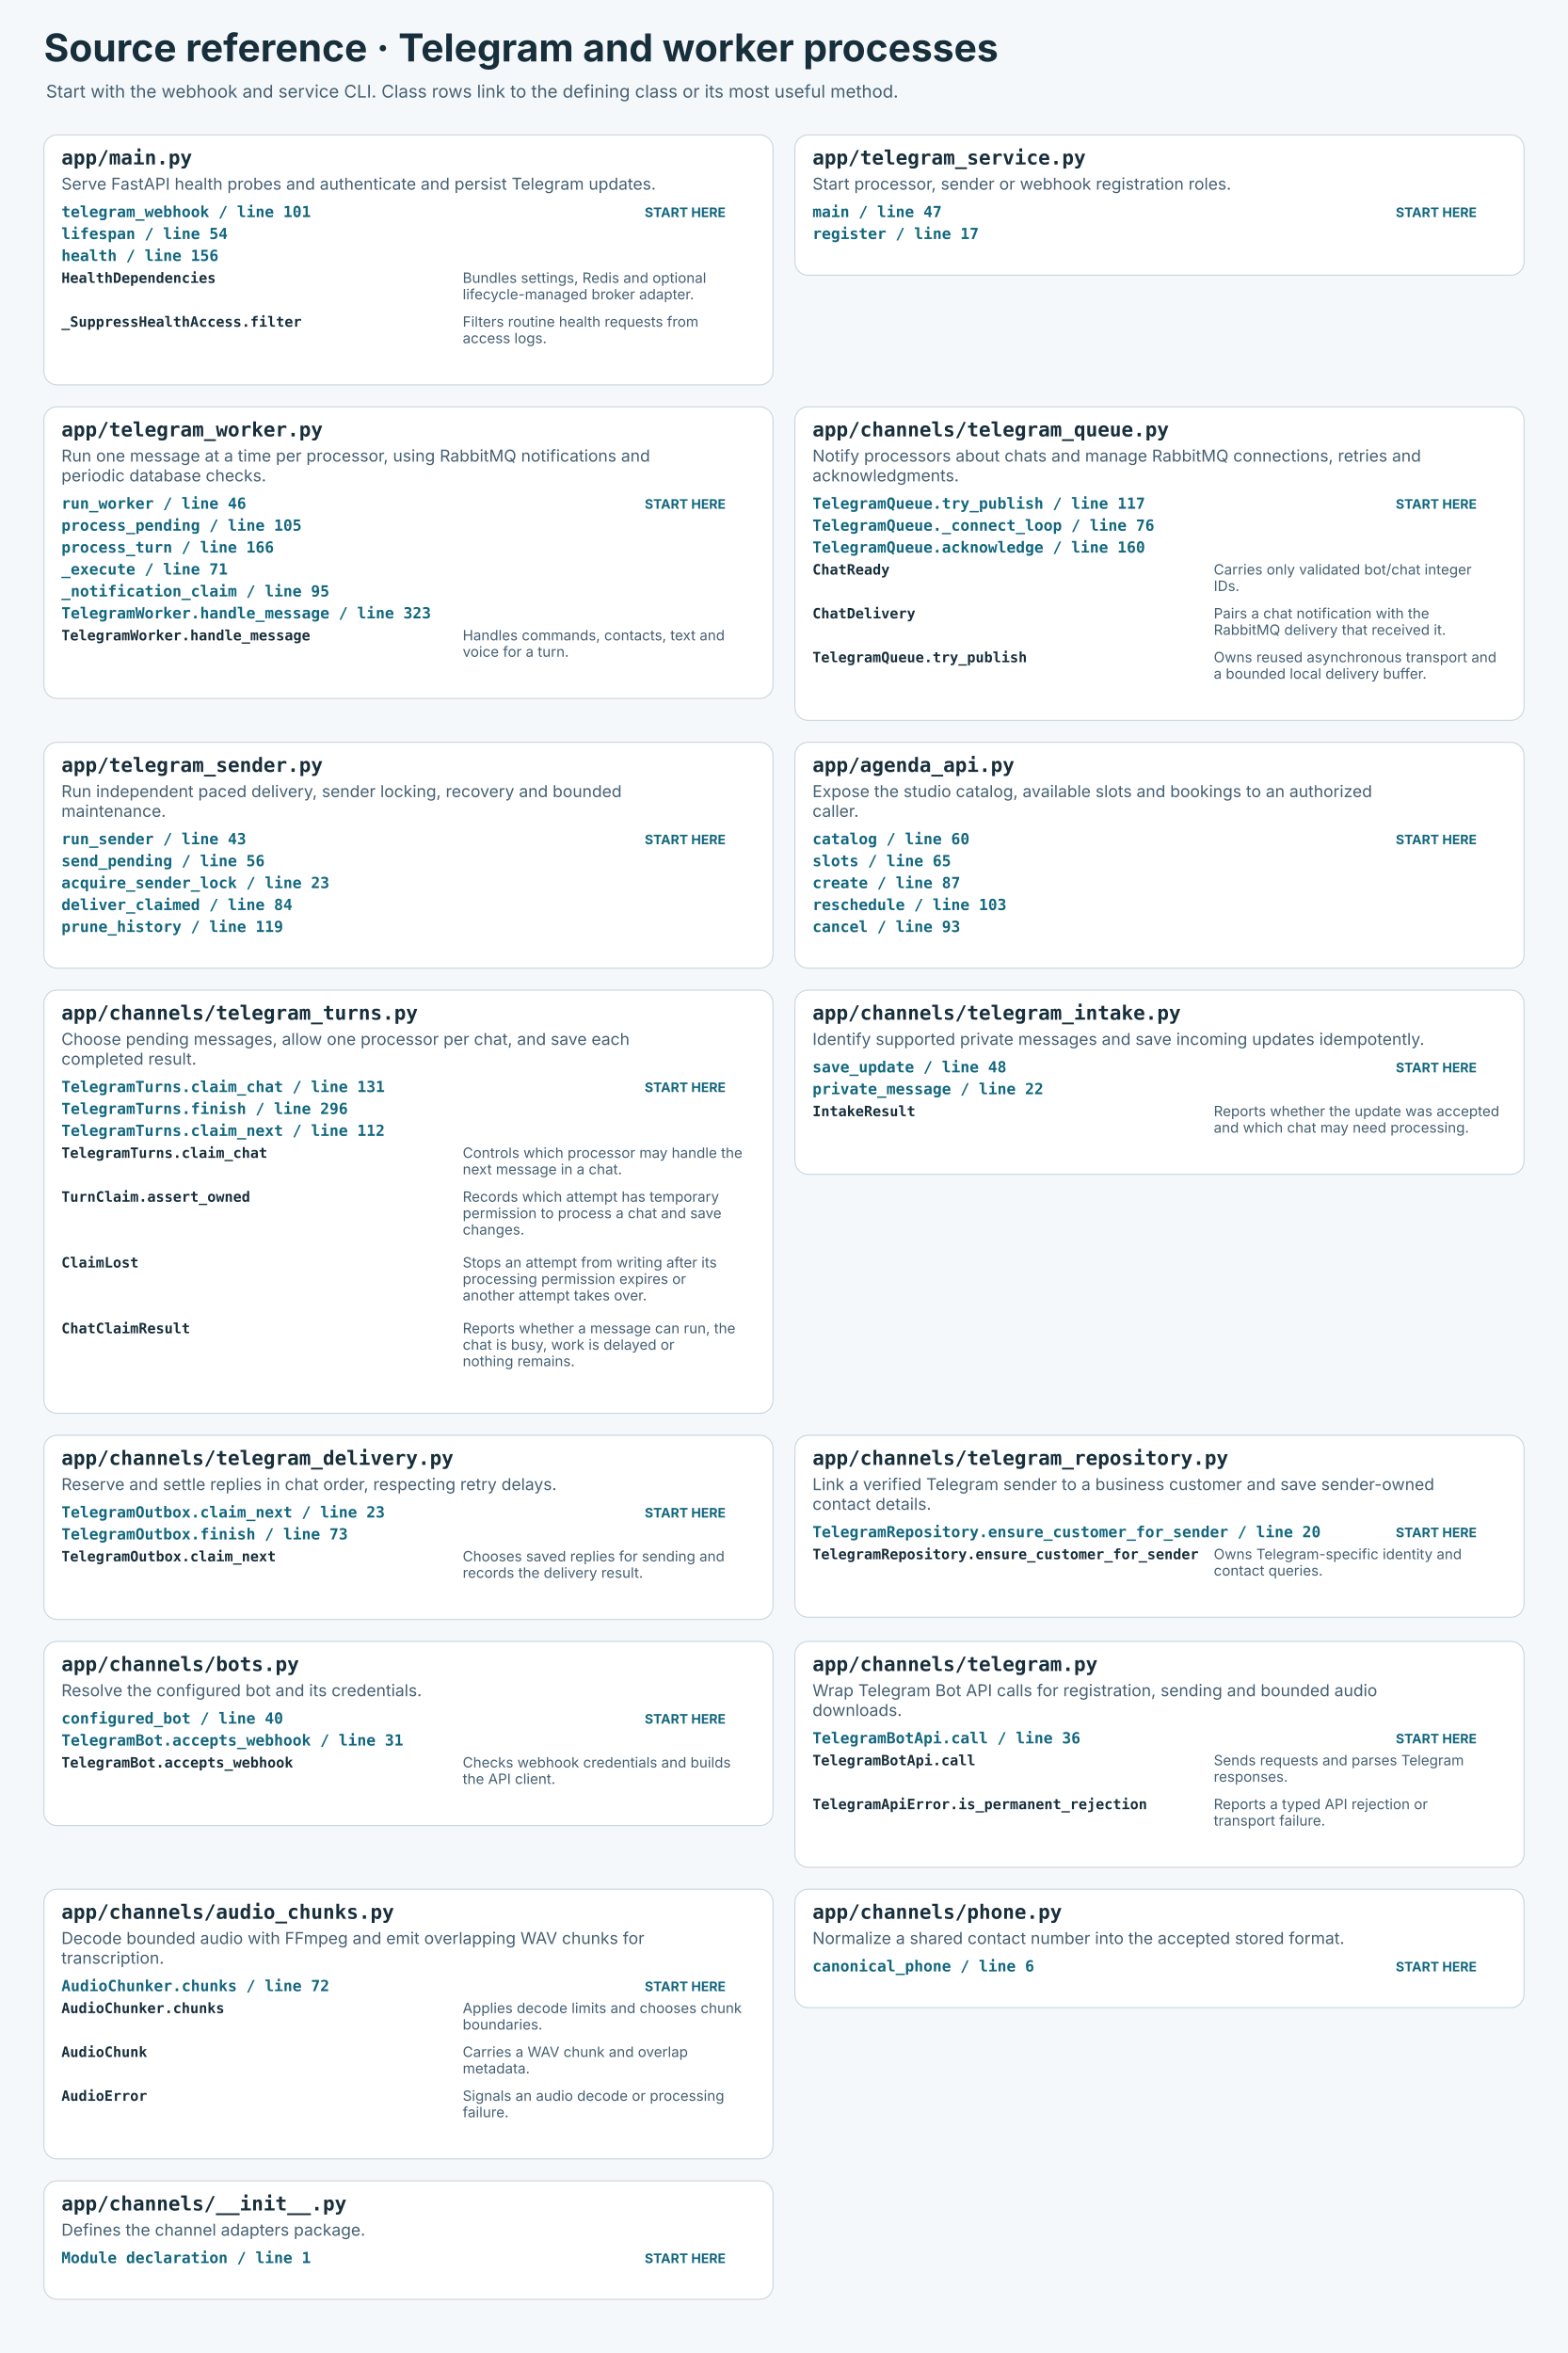
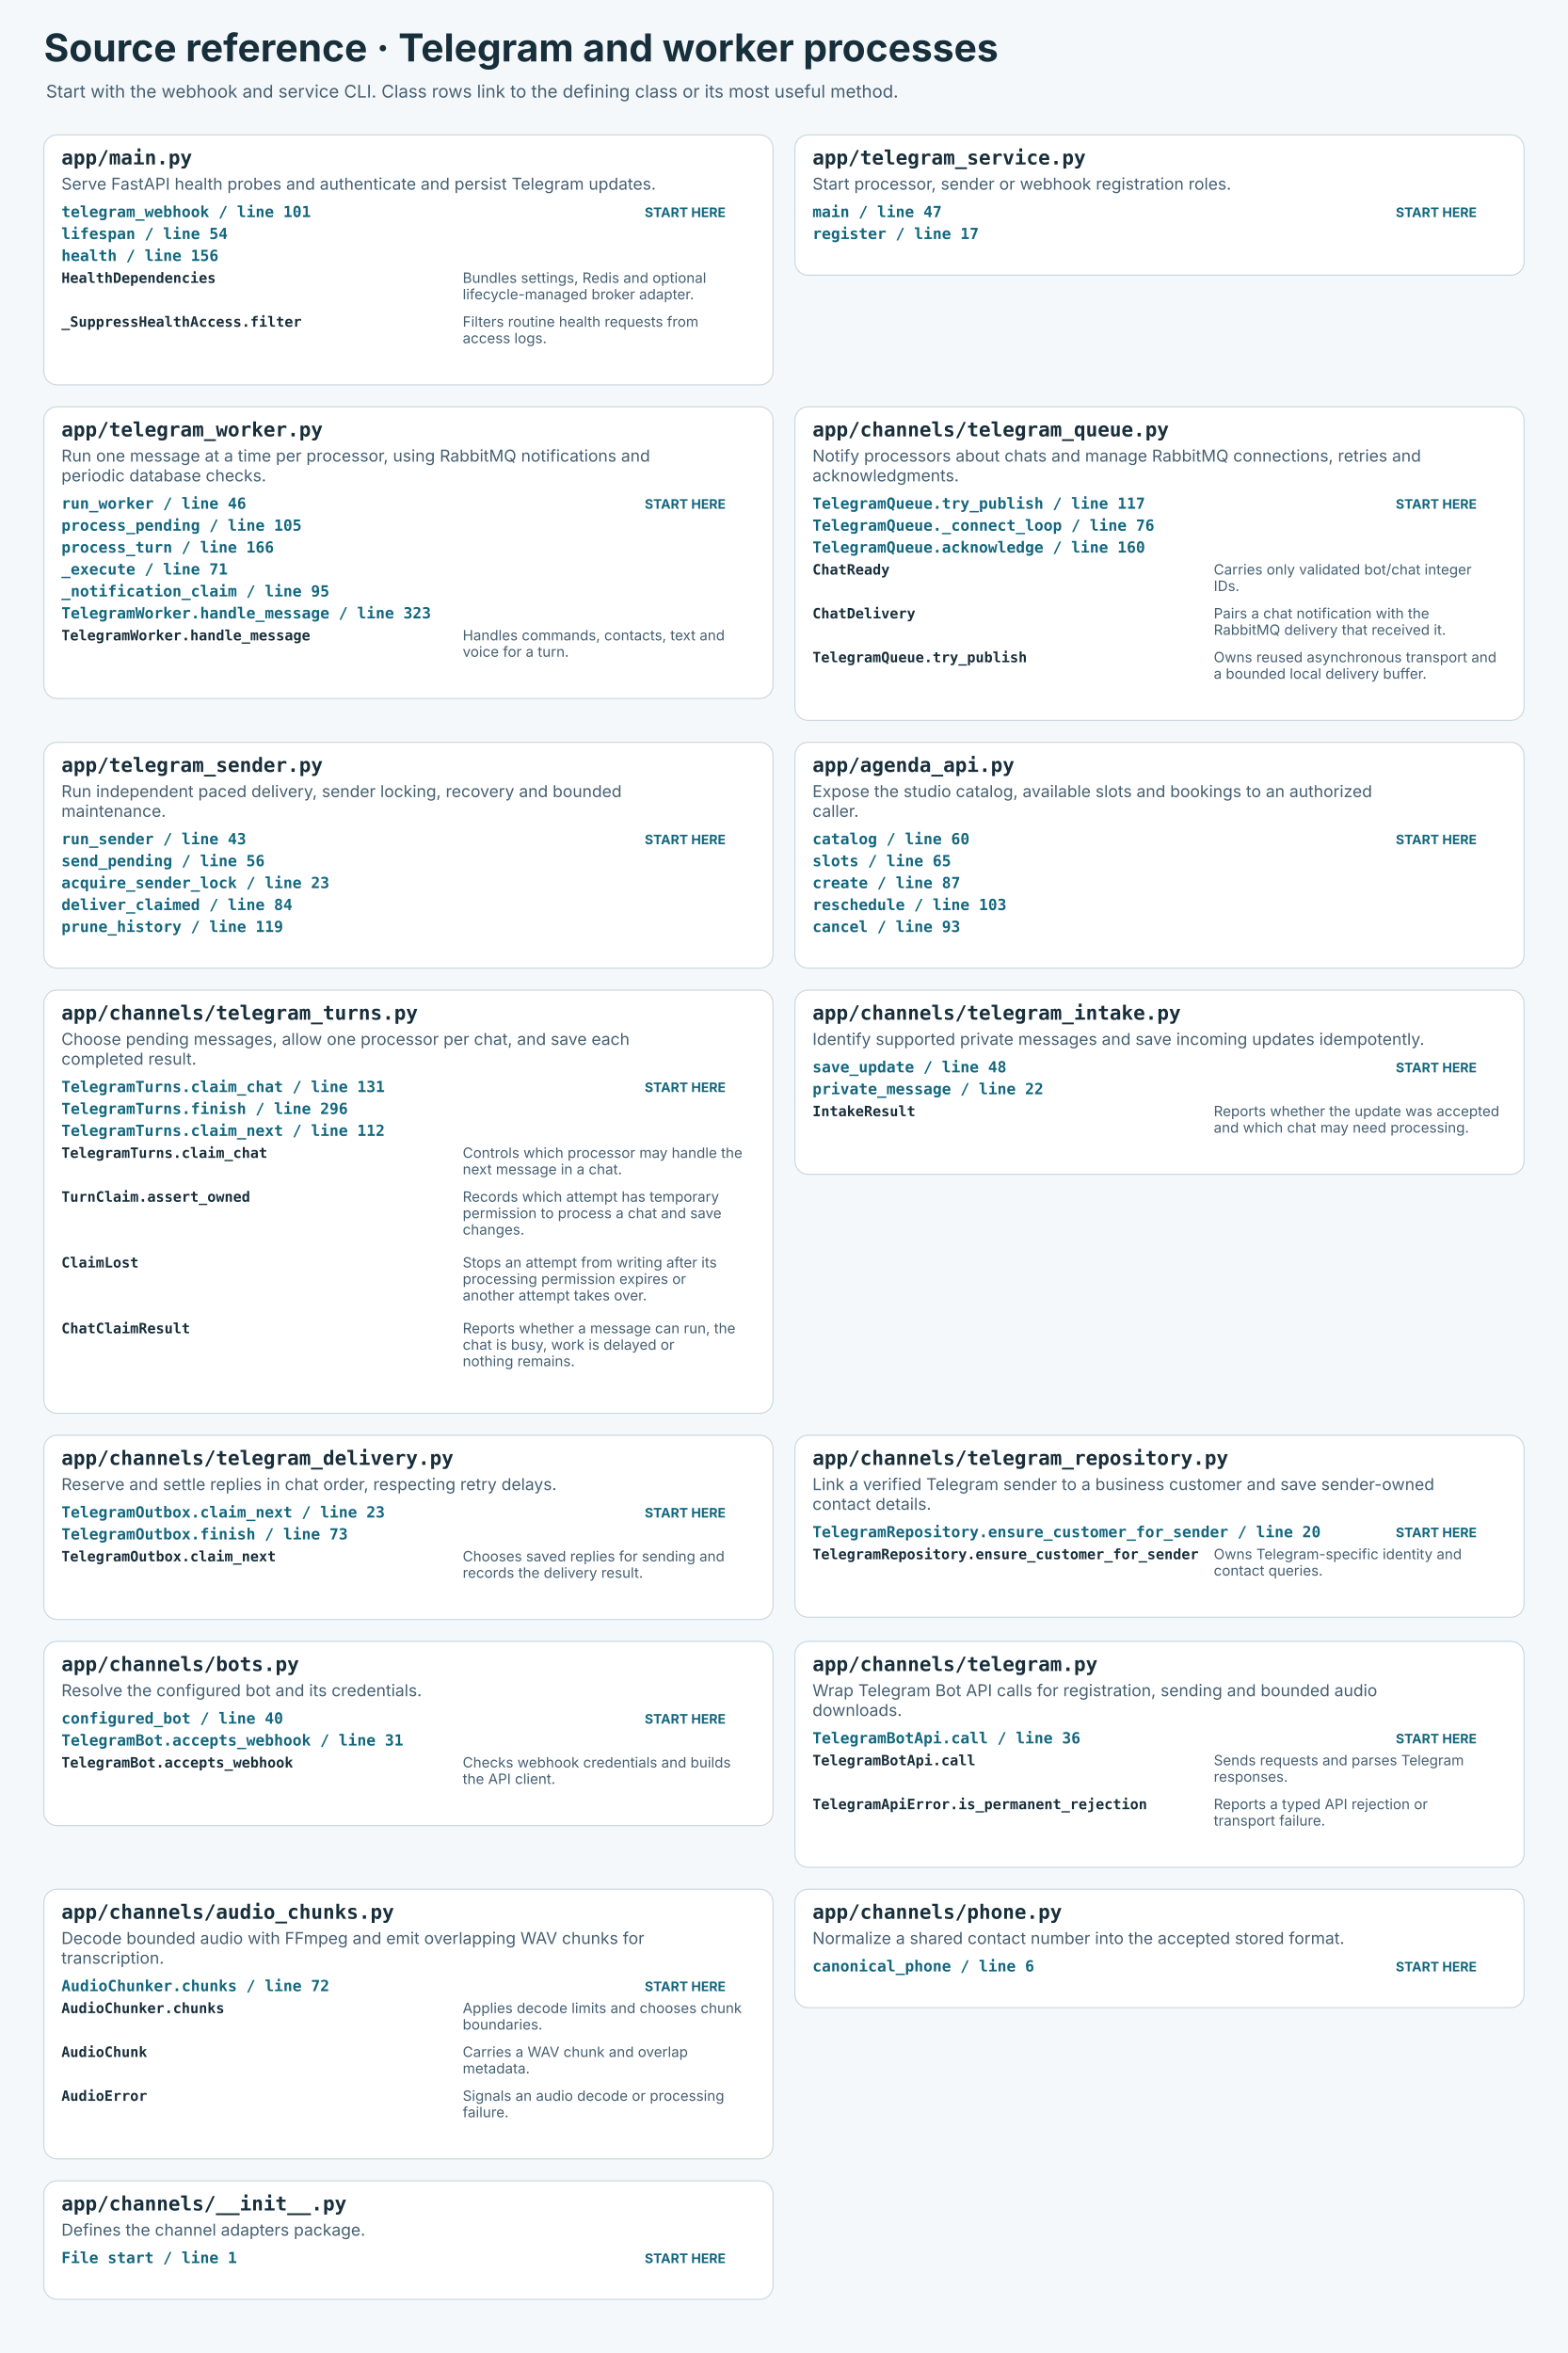
<svg xmlns="http://www.w3.org/2000/svg" viewBox="0 0 1430 2146" width="1430" height="2146" role="img" aria-label="Source reference · Telegram and worker processes">
  <rect x="0" y="0" width="1430" height="2146" rx="0" fill="#f5f8fa" stroke="none" stroke-width="1" />
  <text x="40" y="56" fill="#172e3b" font-size="35" font-weight="700" font-family="system-ui, -apple-system, sans-serif">Source reference · Telegram and worker processes</text>
  <text x="42" y="89" fill="#466072" font-size="16" font-weight="400" font-family="system-ui, -apple-system, sans-serif">Start with the webhook and service CLI. Class rows link to the defining class or its most useful method.</text>
  <g id="app-main.py" data-source="app/main.py">
    <rect x="40" y="123" width="665" height="228" rx="12" fill="#ffffff" stroke="#c8d7df" stroke-width="1" />
    <a href="../../app/main.py">
      <text x="56" y="150" fill="#172e3b" font-size="18" font-weight="700" font-family="ui-monospace, Menlo, monospace">app/main.py</text>
    </a>
    <text x="56" y="173" fill="#466072" font-size="15" font-weight="400" font-family="system-ui, -apple-system, sans-serif">Serve FastAPI health probes and authenticate and persist Telegram updates.</text>
    <a href="../../app/main.py#L101">
      <text x="56" y="198" fill="#13677e" font-size="14" font-weight="700" font-family="ui-monospace, Menlo, monospace">telegram_webhook  /  line 101</text>
    </a>
    <text x="588" y="198" fill="#13677e" font-size="12" font-weight="700" font-family="system-ui, -apple-system, sans-serif">START HERE</text>
    <a href="../../app/main.py#L54">
      <text x="56" y="218" fill="#13677e" font-size="14" font-weight="700" font-family="ui-monospace, Menlo, monospace">lifespan  /  line 54</text>
    </a>
    <a href="../../app/main.py#L156">
      <text x="56" y="238" fill="#13677e" font-size="14" font-weight="700" font-family="ui-monospace, Menlo, monospace">health  /  line 156</text>
    </a>
    <a href="../../app/main.py#L47">
      <text x="56" y="258" fill="#172e3b" font-size="13" font-weight="650" font-family="ui-monospace, Menlo, monospace">HealthDependencies</text>
    </a>
    <text x="422" y="258" fill="#466072" font-size="13" font-weight="400" font-family="system-ui, -apple-system, sans-serif">Bundles settings, Redis and optional</text>
    <text x="422" y="273" fill="#466072" font-size="13" font-weight="400" font-family="system-ui, -apple-system, sans-serif">lifecycle-managed broker adapter.</text>
    <a href="../../app/main.py#L27">
      <text x="56" y="298" fill="#172e3b" font-size="13" font-weight="650" font-family="ui-monospace, Menlo, monospace">_SuppressHealthAccess.filter</text>
    </a>
    <text x="422" y="298" fill="#466072" font-size="13" font-weight="400" font-family="system-ui, -apple-system, sans-serif">Filters routine health requests from</text>
    <text x="422" y="313" fill="#466072" font-size="13" font-weight="400" font-family="system-ui, -apple-system, sans-serif">access logs.</text>
  </g>
  <g id="app-telegram_service.py" data-source="app/telegram_service.py">
    <rect x="725" y="123" width="665" height="128" rx="12" fill="#ffffff" stroke="#c8d7df" stroke-width="1" />
    <a href="../../app/telegram_service.py">
      <text x="741" y="150" fill="#172e3b" font-size="18" font-weight="700" font-family="ui-monospace, Menlo, monospace">app/telegram_service.py</text>
    </a>
    <text x="741" y="173" fill="#466072" font-size="15" font-weight="400" font-family="system-ui, -apple-system, sans-serif">Start processor, sender or webhook registration roles.</text>
    <a href="../../app/telegram_service.py#L47">
      <text x="741" y="198" fill="#13677e" font-size="14" font-weight="700" font-family="ui-monospace, Menlo, monospace">main  /  line 47</text>
    </a>
    <text x="1273" y="198" fill="#13677e" font-size="12" font-weight="700" font-family="system-ui, -apple-system, sans-serif">START HERE</text>
    <a href="../../app/telegram_service.py#L17">
      <text x="741" y="218" fill="#13677e" font-size="14" font-weight="700" font-family="ui-monospace, Menlo, monospace">register  /  line 17</text>
    </a>
  </g>
  <g id="app-telegram_worker.py" data-source="app/telegram_worker.py">
    <rect x="40" y="371" width="665" height="266" rx="12" fill="#ffffff" stroke="#c8d7df" stroke-width="1" />
    <a href="../../app/telegram_worker.py">
      <text x="56" y="398" fill="#172e3b" font-size="18" font-weight="700" font-family="ui-monospace, Menlo, monospace">app/telegram_worker.py</text>
    </a>
    <text x="56" y="421" fill="#466072" font-size="15" font-weight="400" font-family="system-ui, -apple-system, sans-serif">Run one message at a time per processor, using RabbitMQ notifications and</text>
    <text x="56" y="439" fill="#466072" font-size="15" font-weight="400" font-family="system-ui, -apple-system, sans-serif">periodic database checks.</text>
    <a href="../../app/telegram_worker.py#L46">
      <text x="56" y="464" fill="#13677e" font-size="14" font-weight="700" font-family="ui-monospace, Menlo, monospace">run_worker  /  line 46</text>
    </a>
    <text x="588" y="464" fill="#13677e" font-size="12" font-weight="700" font-family="system-ui, -apple-system, sans-serif">START HERE</text>
    <a href="../../app/telegram_worker.py#L105">
      <text x="56" y="484" fill="#13677e" font-size="14" font-weight="700" font-family="ui-monospace, Menlo, monospace">process_pending  /  line 105</text>
    </a>
    <a href="../../app/telegram_worker.py#L166">
      <text x="56" y="504" fill="#13677e" font-size="14" font-weight="700" font-family="ui-monospace, Menlo, monospace">process_turn  /  line 166</text>
    </a>
    <a href="../../app/telegram_worker.py#L71">
      <text x="56" y="524" fill="#13677e" font-size="14" font-weight="700" font-family="ui-monospace, Menlo, monospace">_execute  /  line 71</text>
    </a>
    <a href="../../app/telegram_worker.py#L95">
      <text x="56" y="544" fill="#13677e" font-size="14" font-weight="700" font-family="ui-monospace, Menlo, monospace">_notification_claim  /  line 95</text>
    </a>
    <a href="../../app/telegram_worker.py#L323">
      <text x="56" y="564" fill="#13677e" font-size="14" font-weight="700" font-family="ui-monospace, Menlo, monospace">TelegramWorker.handle_message  /  line 323</text>
    </a>
    <a href="../../app/telegram_worker.py#L323">
      <text x="56" y="584" fill="#172e3b" font-size="13" font-weight="650" font-family="ui-monospace, Menlo, monospace">TelegramWorker.handle_message</text>
    </a>
    <text x="422" y="584" fill="#466072" font-size="13" font-weight="400" font-family="system-ui, -apple-system, sans-serif">Handles commands, contacts, text and</text>
    <text x="422" y="599" fill="#466072" font-size="13" font-weight="400" font-family="system-ui, -apple-system, sans-serif">voice for a turn.</text>
  </g>
  <g id="app-channels-telegram_queue.py" data-source="app/channels/telegram_queue.py">
    <rect x="725" y="371" width="665" height="286" rx="12" fill="#ffffff" stroke="#c8d7df" stroke-width="1" />
    <a href="../../app/channels/telegram_queue.py">
      <text x="741" y="398" fill="#172e3b" font-size="18" font-weight="700" font-family="ui-monospace, Menlo, monospace">app/channels/telegram_queue.py</text>
    </a>
    <text x="741" y="421" fill="#466072" font-size="15" font-weight="400" font-family="system-ui, -apple-system, sans-serif">Notify processors about chats and manage RabbitMQ connections, retries and</text>
    <text x="741" y="439" fill="#466072" font-size="15" font-weight="400" font-family="system-ui, -apple-system, sans-serif">acknowledgments.</text>
    <a href="../../app/channels/telegram_queue.py#L117">
      <text x="741" y="464" fill="#13677e" font-size="14" font-weight="700" font-family="ui-monospace, Menlo, monospace">TelegramQueue.try_publish  /  line 117</text>
    </a>
    <text x="1273" y="464" fill="#13677e" font-size="12" font-weight="700" font-family="system-ui, -apple-system, sans-serif">START HERE</text>
    <a href="../../app/channels/telegram_queue.py#L76">
      <text x="741" y="484" fill="#13677e" font-size="14" font-weight="700" font-family="ui-monospace, Menlo, monospace">TelegramQueue._connect_loop  /  line 76</text>
    </a>
    <a href="../../app/channels/telegram_queue.py#L160">
      <text x="741" y="504" fill="#13677e" font-size="14" font-weight="700" font-family="ui-monospace, Menlo, monospace">TelegramQueue.acknowledge  /  line 160</text>
    </a>
    <a href="../../app/channels/telegram_queue.py#L17">
      <text x="741" y="524" fill="#172e3b" font-size="13" font-weight="650" font-family="ui-monospace, Menlo, monospace">ChatReady</text>
    </a>
    <text x="1107" y="524" fill="#466072" font-size="13" font-weight="400" font-family="system-ui, -apple-system, sans-serif">Carries only validated bot/chat integer</text>
    <text x="1107" y="539" fill="#466072" font-size="13" font-weight="400" font-family="system-ui, -apple-system, sans-serif">IDs.</text>
    <a href="../../app/channels/telegram_queue.py#L43">
      <text x="741" y="564" fill="#172e3b" font-size="13" font-weight="650" font-family="ui-monospace, Menlo, monospace">ChatDelivery</text>
    </a>
    <text x="1107" y="564" fill="#466072" font-size="13" font-weight="400" font-family="system-ui, -apple-system, sans-serif">Pairs a chat notification with the</text>
    <text x="1107" y="579" fill="#466072" font-size="13" font-weight="400" font-family="system-ui, -apple-system, sans-serif">RabbitMQ delivery that received it.</text>
    <a href="../../app/channels/telegram_queue.py#L117">
      <text x="741" y="604" fill="#172e3b" font-size="13" font-weight="650" font-family="ui-monospace, Menlo, monospace">TelegramQueue.try_publish</text>
    </a>
    <text x="1107" y="604" fill="#466072" font-size="13" font-weight="400" font-family="system-ui, -apple-system, sans-serif">Owns reused asynchronous transport and</text>
    <text x="1107" y="619" fill="#466072" font-size="13" font-weight="400" font-family="system-ui, -apple-system, sans-serif">a bounded local delivery buffer.</text>
  </g>
  <g id="app-telegram_sender.py" data-source="app/telegram_sender.py">
    <rect x="40" y="677" width="665" height="206" rx="12" fill="#ffffff" stroke="#c8d7df" stroke-width="1" />
    <a href="../../app/telegram_sender.py">
      <text x="56" y="704" fill="#172e3b" font-size="18" font-weight="700" font-family="ui-monospace, Menlo, monospace">app/telegram_sender.py</text>
    </a>
    <text x="56" y="727" fill="#466072" font-size="15" font-weight="400" font-family="system-ui, -apple-system, sans-serif">Run independent paced delivery, sender locking, recovery and bounded</text>
    <text x="56" y="745" fill="#466072" font-size="15" font-weight="400" font-family="system-ui, -apple-system, sans-serif">maintenance.</text>
    <a href="../../app/telegram_sender.py#L43">
      <text x="56" y="770" fill="#13677e" font-size="14" font-weight="700" font-family="ui-monospace, Menlo, monospace">run_sender  /  line 43</text>
    </a>
    <text x="588" y="770" fill="#13677e" font-size="12" font-weight="700" font-family="system-ui, -apple-system, sans-serif">START HERE</text>
    <a href="../../app/telegram_sender.py#L56">
      <text x="56" y="790" fill="#13677e" font-size="14" font-weight="700" font-family="ui-monospace, Menlo, monospace">send_pending  /  line 56</text>
    </a>
    <a href="../../app/telegram_sender.py#L23">
      <text x="56" y="810" fill="#13677e" font-size="14" font-weight="700" font-family="ui-monospace, Menlo, monospace">acquire_sender_lock  /  line 23</text>
    </a>
    <a href="../../app/telegram_sender.py#L84">
      <text x="56" y="830" fill="#13677e" font-size="14" font-weight="700" font-family="ui-monospace, Menlo, monospace">deliver_claimed  /  line 84</text>
    </a>
    <a href="../../app/telegram_sender.py#L119">
      <text x="56" y="850" fill="#13677e" font-size="14" font-weight="700" font-family="ui-monospace, Menlo, monospace">prune_history  /  line 119</text>
    </a>
  </g>
  <g id="app-agenda_api.py" data-source="app/agenda_api.py">
    <rect x="725" y="677" width="665" height="206" rx="12" fill="#ffffff" stroke="#c8d7df" stroke-width="1" />
    <a href="../../app/agenda_api.py">
      <text x="741" y="704" fill="#172e3b" font-size="18" font-weight="700" font-family="ui-monospace, Menlo, monospace">app/agenda_api.py</text>
    </a>
    <text x="741" y="727" fill="#466072" font-size="15" font-weight="400" font-family="system-ui, -apple-system, sans-serif">Expose the studio catalog, available slots and bookings to an authorized</text>
    <text x="741" y="745" fill="#466072" font-size="15" font-weight="400" font-family="system-ui, -apple-system, sans-serif">caller.</text>
    <a href="../../app/agenda_api.py#L60">
      <text x="741" y="770" fill="#13677e" font-size="14" font-weight="700" font-family="ui-monospace, Menlo, monospace">catalog  /  line 60</text>
    </a>
    <text x="1273" y="770" fill="#13677e" font-size="12" font-weight="700" font-family="system-ui, -apple-system, sans-serif">START HERE</text>
    <a href="../../app/agenda_api.py#L65">
      <text x="741" y="790" fill="#13677e" font-size="14" font-weight="700" font-family="ui-monospace, Menlo, monospace">slots  /  line 65</text>
    </a>
    <a href="../../app/agenda_api.py#L87">
      <text x="741" y="810" fill="#13677e" font-size="14" font-weight="700" font-family="ui-monospace, Menlo, monospace">create  /  line 87</text>
    </a>
    <a href="../../app/agenda_api.py#L103">
      <text x="741" y="830" fill="#13677e" font-size="14" font-weight="700" font-family="ui-monospace, Menlo, monospace">reschedule  /  line 103</text>
    </a>
    <a href="../../app/agenda_api.py#L93">
      <text x="741" y="850" fill="#13677e" font-size="14" font-weight="700" font-family="ui-monospace, Menlo, monospace">cancel  /  line 93</text>
    </a>
  </g>
  <g id="app-channels-telegram_turns.py" data-source="app/channels/telegram_turns.py">
    <rect x="40" y="903" width="665" height="386" rx="12" fill="#ffffff" stroke="#c8d7df" stroke-width="1" />
    <a href="../../app/channels/telegram_turns.py">
      <text x="56" y="930" fill="#172e3b" font-size="18" font-weight="700" font-family="ui-monospace, Menlo, monospace">app/channels/telegram_turns.py</text>
    </a>
    <text x="56" y="953" fill="#466072" font-size="15" font-weight="400" font-family="system-ui, -apple-system, sans-serif">Choose pending messages, allow one processor per chat, and save each</text>
    <text x="56" y="971" fill="#466072" font-size="15" font-weight="400" font-family="system-ui, -apple-system, sans-serif">completed result.</text>
    <a href="../../app/channels/telegram_turns.py#L131">
      <text x="56" y="996" fill="#13677e" font-size="14" font-weight="700" font-family="ui-monospace, Menlo, monospace">TelegramTurns.claim_chat  /  line 131</text>
    </a>
    <text x="588" y="996" fill="#13677e" font-size="12" font-weight="700" font-family="system-ui, -apple-system, sans-serif">START HERE</text>
    <a href="../../app/channels/telegram_turns.py#L296">
      <text x="56" y="1016" fill="#13677e" font-size="14" font-weight="700" font-family="ui-monospace, Menlo, monospace">TelegramTurns.finish  /  line 296</text>
    </a>
    <a href="../../app/channels/telegram_turns.py#L112">
      <text x="56" y="1036" fill="#13677e" font-size="14" font-weight="700" font-family="ui-monospace, Menlo, monospace">TelegramTurns.claim_next  /  line 112</text>
    </a>
    <a href="../../app/channels/telegram_turns.py#L131">
      <text x="56" y="1056" fill="#172e3b" font-size="13" font-weight="650" font-family="ui-monospace, Menlo, monospace">TelegramTurns.claim_chat</text>
    </a>
    <text x="422" y="1056" fill="#466072" font-size="13" font-weight="400" font-family="system-ui, -apple-system, sans-serif">Controls which processor may handle the</text>
    <text x="422" y="1071" fill="#466072" font-size="13" font-weight="400" font-family="system-ui, -apple-system, sans-serif">next message in a chat.</text>
    <a href="../../app/channels/telegram_turns.py#L75">
      <text x="56" y="1096" fill="#172e3b" font-size="13" font-weight="650" font-family="ui-monospace, Menlo, monospace">TurnClaim.assert_owned</text>
    </a>
    <text x="422" y="1096" fill="#466072" font-size="13" font-weight="400" font-family="system-ui, -apple-system, sans-serif">Records which attempt has temporary</text>
    <text x="422" y="1111" fill="#466072" font-size="13" font-weight="400" font-family="system-ui, -apple-system, sans-serif">permission to process a chat and save</text>
    <text x="422" y="1126" fill="#466072" font-size="13" font-weight="400" font-family="system-ui, -apple-system, sans-serif">changes.</text>
    <a href="../../app/channels/telegram_turns.py#L35">
      <text x="56" y="1156" fill="#172e3b" font-size="13" font-weight="650" font-family="ui-monospace, Menlo, monospace">ClaimLost</text>
    </a>
    <text x="422" y="1156" fill="#466072" font-size="13" font-weight="400" font-family="system-ui, -apple-system, sans-serif">Stops an attempt from writing after its</text>
    <text x="422" y="1171" fill="#466072" font-size="13" font-weight="400" font-family="system-ui, -apple-system, sans-serif">processing permission expires or</text>
    <text x="422" y="1186" fill="#466072" font-size="13" font-weight="400" font-family="system-ui, -apple-system, sans-serif">another attempt takes over.</text>
    <a href="../../app/channels/telegram_turns.py#L92">
      <text x="56" y="1216" fill="#172e3b" font-size="13" font-weight="650" font-family="ui-monospace, Menlo, monospace">ChatClaimResult</text>
    </a>
    <text x="422" y="1216" fill="#466072" font-size="13" font-weight="400" font-family="system-ui, -apple-system, sans-serif">Reports whether a message can run, the</text>
    <text x="422" y="1231" fill="#466072" font-size="13" font-weight="400" font-family="system-ui, -apple-system, sans-serif">chat is busy, work is delayed or</text>
    <text x="422" y="1246" fill="#466072" font-size="13" font-weight="400" font-family="system-ui, -apple-system, sans-serif">nothing remains.</text>
  </g>
  <g id="app-channels-telegram_intake.py" data-source="app/channels/telegram_intake.py">
    <rect x="725" y="903" width="665" height="168" rx="12" fill="#ffffff" stroke="#c8d7df" stroke-width="1" />
    <a href="../../app/channels/telegram_intake.py">
      <text x="741" y="930" fill="#172e3b" font-size="18" font-weight="700" font-family="ui-monospace, Menlo, monospace">app/channels/telegram_intake.py</text>
    </a>
    <text x="741" y="953" fill="#466072" font-size="15" font-weight="400" font-family="system-ui, -apple-system, sans-serif">Identify supported private messages and save incoming updates idempotently.</text>
    <a href="../../app/channels/telegram_intake.py#L48">
      <text x="741" y="978" fill="#13677e" font-size="14" font-weight="700" font-family="ui-monospace, Menlo, monospace">save_update  /  line 48</text>
    </a>
    <text x="1273" y="978" fill="#13677e" font-size="12" font-weight="700" font-family="system-ui, -apple-system, sans-serif">START HERE</text>
    <a href="../../app/channels/telegram_intake.py#L22">
      <text x="741" y="998" fill="#13677e" font-size="14" font-weight="700" font-family="ui-monospace, Menlo, monospace">private_message  /  line 22</text>
    </a>
    <a href="../../app/channels/telegram_intake.py#L43">
      <text x="741" y="1018" fill="#172e3b" font-size="13" font-weight="650" font-family="ui-monospace, Menlo, monospace">IntakeResult</text>
    </a>
    <text x="1107" y="1018" fill="#466072" font-size="13" font-weight="400" font-family="system-ui, -apple-system, sans-serif">Reports whether the update was accepted</text>
    <text x="1107" y="1033" fill="#466072" font-size="13" font-weight="400" font-family="system-ui, -apple-system, sans-serif">and which chat may need processing.</text>
  </g>
  <g id="app-channels-telegram_delivery.py" data-source="app/channels/telegram_delivery.py">
    <rect x="40" y="1309" width="665" height="168" rx="12" fill="#ffffff" stroke="#c8d7df" stroke-width="1" />
    <a href="../../app/channels/telegram_delivery.py">
      <text x="56" y="1336" fill="#172e3b" font-size="18" font-weight="700" font-family="ui-monospace, Menlo, monospace">app/channels/telegram_delivery.py</text>
    </a>
    <text x="56" y="1359" fill="#466072" font-size="15" font-weight="400" font-family="system-ui, -apple-system, sans-serif">Reserve and settle replies in chat order, respecting retry delays.</text>
    <a href="../../app/channels/telegram_delivery.py#L23">
      <text x="56" y="1384" fill="#13677e" font-size="14" font-weight="700" font-family="ui-monospace, Menlo, monospace">TelegramOutbox.claim_next  /  line 23</text>
    </a>
    <text x="588" y="1384" fill="#13677e" font-size="12" font-weight="700" font-family="system-ui, -apple-system, sans-serif">START HERE</text>
    <a href="../../app/channels/telegram_delivery.py#L73">
      <text x="56" y="1404" fill="#13677e" font-size="14" font-weight="700" font-family="ui-monospace, Menlo, monospace">TelegramOutbox.finish  /  line 73</text>
    </a>
    <a href="../../app/channels/telegram_delivery.py#L23">
      <text x="56" y="1424" fill="#172e3b" font-size="13" font-weight="650" font-family="ui-monospace, Menlo, monospace">TelegramOutbox.claim_next</text>
    </a>
    <text x="422" y="1424" fill="#466072" font-size="13" font-weight="400" font-family="system-ui, -apple-system, sans-serif">Chooses saved replies for sending and</text>
    <text x="422" y="1439" fill="#466072" font-size="13" font-weight="400" font-family="system-ui, -apple-system, sans-serif">records the delivery result.</text>
  </g>
  <g id="app-channels-telegram_repository.py" data-source="app/channels/telegram_repository.py">
    <rect x="725" y="1309" width="665" height="166" rx="12" fill="#ffffff" stroke="#c8d7df" stroke-width="1" />
    <a href="../../app/channels/telegram_repository.py">
      <text x="741" y="1336" fill="#172e3b" font-size="18" font-weight="700" font-family="ui-monospace, Menlo, monospace">app/channels/telegram_repository.py</text>
    </a>
    <text x="741" y="1359" fill="#466072" font-size="15" font-weight="400" font-family="system-ui, -apple-system, sans-serif">Link a verified Telegram sender to a business customer and save sender-owned</text>
    <text x="741" y="1377" fill="#466072" font-size="15" font-weight="400" font-family="system-ui, -apple-system, sans-serif">contact details.</text>
    <a href="../../app/channels/telegram_repository.py#L20">
      <text x="741" y="1402" fill="#13677e" font-size="14" font-weight="700" font-family="ui-monospace, Menlo, monospace">TelegramRepository.ensure_customer_for_sender  /  line 20</text>
    </a>
    <text x="1273" y="1402" fill="#13677e" font-size="12" font-weight="700" font-family="system-ui, -apple-system, sans-serif">START HERE</text>
    <a href="../../app/channels/telegram_repository.py#L20">
      <text x="741" y="1422" fill="#172e3b" font-size="13" font-weight="650" font-family="ui-monospace, Menlo, monospace">TelegramRepository.ensure_customer_for_sender</text>
    </a>
    <text x="1107" y="1422" fill="#466072" font-size="13" font-weight="400" font-family="system-ui, -apple-system, sans-serif">Owns Telegram-specific identity and</text>
    <text x="1107" y="1437" fill="#466072" font-size="13" font-weight="400" font-family="system-ui, -apple-system, sans-serif">contact queries.</text>
  </g>
  <g id="app-channels-bots.py" data-source="app/channels/bots.py">
    <rect x="40" y="1497" width="665" height="168" rx="12" fill="#ffffff" stroke="#c8d7df" stroke-width="1" />
    <a href="../../app/channels/bots.py">
      <text x="56" y="1524" fill="#172e3b" font-size="18" font-weight="700" font-family="ui-monospace, Menlo, monospace">app/channels/bots.py</text>
    </a>
    <text x="56" y="1547" fill="#466072" font-size="15" font-weight="400" font-family="system-ui, -apple-system, sans-serif">Resolve the configured bot and its credentials.</text>
    <a href="../../app/channels/bots.py#L40">
      <text x="56" y="1572" fill="#13677e" font-size="14" font-weight="700" font-family="ui-monospace, Menlo, monospace">configured_bot  /  line 40</text>
    </a>
    <text x="588" y="1572" fill="#13677e" font-size="12" font-weight="700" font-family="system-ui, -apple-system, sans-serif">START HERE</text>
    <a href="../../app/channels/bots.py#L31">
      <text x="56" y="1592" fill="#13677e" font-size="14" font-weight="700" font-family="ui-monospace, Menlo, monospace">TelegramBot.accepts_webhook  /  line 31</text>
    </a>
    <a href="../../app/channels/bots.py#L31">
      <text x="56" y="1612" fill="#172e3b" font-size="13" font-weight="650" font-family="ui-monospace, Menlo, monospace">TelegramBot.accepts_webhook</text>
    </a>
    <text x="422" y="1612" fill="#466072" font-size="13" font-weight="400" font-family="system-ui, -apple-system, sans-serif">Checks webhook credentials and builds</text>
    <text x="422" y="1627" fill="#466072" font-size="13" font-weight="400" font-family="system-ui, -apple-system, sans-serif">the API client.</text>
  </g>
  <g id="app-channels-telegram.py" data-source="app/channels/telegram.py">
    <rect x="725" y="1497" width="665" height="206" rx="12" fill="#ffffff" stroke="#c8d7df" stroke-width="1" />
    <a href="../../app/channels/telegram.py">
      <text x="741" y="1524" fill="#172e3b" font-size="18" font-weight="700" font-family="ui-monospace, Menlo, monospace">app/channels/telegram.py</text>
    </a>
    <text x="741" y="1547" fill="#466072" font-size="15" font-weight="400" font-family="system-ui, -apple-system, sans-serif">Wrap Telegram Bot API calls for registration, sending and bounded audio</text>
    <text x="741" y="1565" fill="#466072" font-size="15" font-weight="400" font-family="system-ui, -apple-system, sans-serif">downloads.</text>
    <a href="../../app/channels/telegram.py#L36">
      <text x="741" y="1590" fill="#13677e" font-size="14" font-weight="700" font-family="ui-monospace, Menlo, monospace">TelegramBotApi.call  /  line 36</text>
    </a>
    <text x="1273" y="1590" fill="#13677e" font-size="12" font-weight="700" font-family="system-ui, -apple-system, sans-serif">START HERE</text>
    <a href="../../app/channels/telegram.py#L36">
      <text x="741" y="1610" fill="#172e3b" font-size="13" font-weight="650" font-family="ui-monospace, Menlo, monospace">TelegramBotApi.call</text>
    </a>
    <text x="1107" y="1610" fill="#466072" font-size="13" font-weight="400" font-family="system-ui, -apple-system, sans-serif">Sends requests and parses Telegram</text>
    <text x="1107" y="1625" fill="#466072" font-size="13" font-weight="400" font-family="system-ui, -apple-system, sans-serif">responses.</text>
    <a href="../../app/channels/telegram.py#L17">
      <text x="741" y="1650" fill="#172e3b" font-size="13" font-weight="650" font-family="ui-monospace, Menlo, monospace">TelegramApiError.is_permanent_rejection</text>
    </a>
    <text x="1107" y="1650" fill="#466072" font-size="13" font-weight="400" font-family="system-ui, -apple-system, sans-serif">Reports a typed API rejection or</text>
    <text x="1107" y="1665" fill="#466072" font-size="13" font-weight="400" font-family="system-ui, -apple-system, sans-serif">transport failure.</text>
  </g>
  <g id="app-channels-audio_chunks.py" data-source="app/channels/audio_chunks.py">
    <rect x="40" y="1723" width="665" height="246" rx="12" fill="#ffffff" stroke="#c8d7df" stroke-width="1" />
    <a href="../../app/channels/audio_chunks.py">
      <text x="56" y="1750" fill="#172e3b" font-size="18" font-weight="700" font-family="ui-monospace, Menlo, monospace">app/channels/audio_chunks.py</text>
    </a>
    <text x="56" y="1773" fill="#466072" font-size="15" font-weight="400" font-family="system-ui, -apple-system, sans-serif">Decode bounded audio with FFmpeg and emit overlapping WAV chunks for</text>
    <text x="56" y="1791" fill="#466072" font-size="15" font-weight="400" font-family="system-ui, -apple-system, sans-serif">transcription.</text>
    <a href="../../app/channels/audio_chunks.py#L72">
      <text x="56" y="1816" fill="#13677e" font-size="14" font-weight="700" font-family="ui-monospace, Menlo, monospace">AudioChunker.chunks  /  line 72</text>
    </a>
    <text x="588" y="1816" fill="#13677e" font-size="12" font-weight="700" font-family="system-ui, -apple-system, sans-serif">START HERE</text>
    <a href="../../app/channels/audio_chunks.py#L72">
      <text x="56" y="1836" fill="#172e3b" font-size="13" font-weight="650" font-family="ui-monospace, Menlo, monospace">AudioChunker.chunks</text>
    </a>
    <text x="422" y="1836" fill="#466072" font-size="13" font-weight="400" font-family="system-ui, -apple-system, sans-serif">Applies decode limits and chooses chunk</text>
    <text x="422" y="1851" fill="#466072" font-size="13" font-weight="400" font-family="system-ui, -apple-system, sans-serif">boundaries.</text>
    <a href="../../app/channels/audio_chunks.py#L33">
      <text x="56" y="1876" fill="#172e3b" font-size="13" font-weight="650" font-family="ui-monospace, Menlo, monospace">AudioChunk</text>
    </a>
    <text x="422" y="1876" fill="#466072" font-size="13" font-weight="400" font-family="system-ui, -apple-system, sans-serif">Carries a WAV chunk and overlap</text>
    <text x="422" y="1891" fill="#466072" font-size="13" font-weight="400" font-family="system-ui, -apple-system, sans-serif">metadata.</text>
    <a href="../../app/channels/audio_chunks.py#L28">
      <text x="56" y="1916" fill="#172e3b" font-size="13" font-weight="650" font-family="ui-monospace, Menlo, monospace">AudioError</text>
    </a>
    <text x="422" y="1916" fill="#466072" font-size="13" font-weight="400" font-family="system-ui, -apple-system, sans-serif">Signals an audio decode or processing</text>
    <text x="422" y="1931" fill="#466072" font-size="13" font-weight="400" font-family="system-ui, -apple-system, sans-serif">failure.</text>
  </g>
  <g id="app-channels-phone.py" data-source="app/channels/phone.py">
    <rect x="725" y="1723" width="665" height="108" rx="12" fill="#ffffff" stroke="#c8d7df" stroke-width="1" />
    <a href="../../app/channels/phone.py">
      <text x="741" y="1750" fill="#172e3b" font-size="18" font-weight="700" font-family="ui-monospace, Menlo, monospace">app/channels/phone.py</text>
    </a>
    <text x="741" y="1773" fill="#466072" font-size="15" font-weight="400" font-family="system-ui, -apple-system, sans-serif">Normalize a shared contact number into the accepted stored format.</text>
    <a href="../../app/channels/phone.py#L6">
      <text x="741" y="1798" fill="#13677e" font-size="14" font-weight="700" font-family="ui-monospace, Menlo, monospace">canonical_phone  /  line 6</text>
    </a>
    <text x="1273" y="1798" fill="#13677e" font-size="12" font-weight="700" font-family="system-ui, -apple-system, sans-serif">START HERE</text>
  </g>
  <g id="app-channels-__init__.py" data-source="app/channels/__init__.py">
    <rect x="40" y="1989" width="665" height="108" rx="12" fill="#ffffff" stroke="#c8d7df" stroke-width="1" />
    <a href="../../app/channels/__init__.py">
      <text x="56" y="2016" fill="#172e3b" font-size="18" font-weight="700" font-family="ui-monospace, Menlo, monospace">app/channels/__init__.py</text>
    </a>
    <text x="56" y="2039" fill="#466072" font-size="15" font-weight="400" font-family="system-ui, -apple-system, sans-serif">Defines the channel adapters package.</text>
    <a href="../../app/channels/__init__.py">
-       <text x="56" y="2064" fill="#13677e" font-size="14" font-weight="700" font-family="ui-monospace, Menlo, monospace">Module declaration  /  line 1</text>
+       <text x="56" y="2064" fill="#13677e" font-size="14" font-weight="700" font-family="ui-monospace, Menlo, monospace">File start  /  line 1</text>
    </a>
    <text x="588" y="2064" fill="#13677e" font-size="12" font-weight="700" font-family="system-ui, -apple-system, sans-serif">START HERE</text>
  </g>
</svg>
